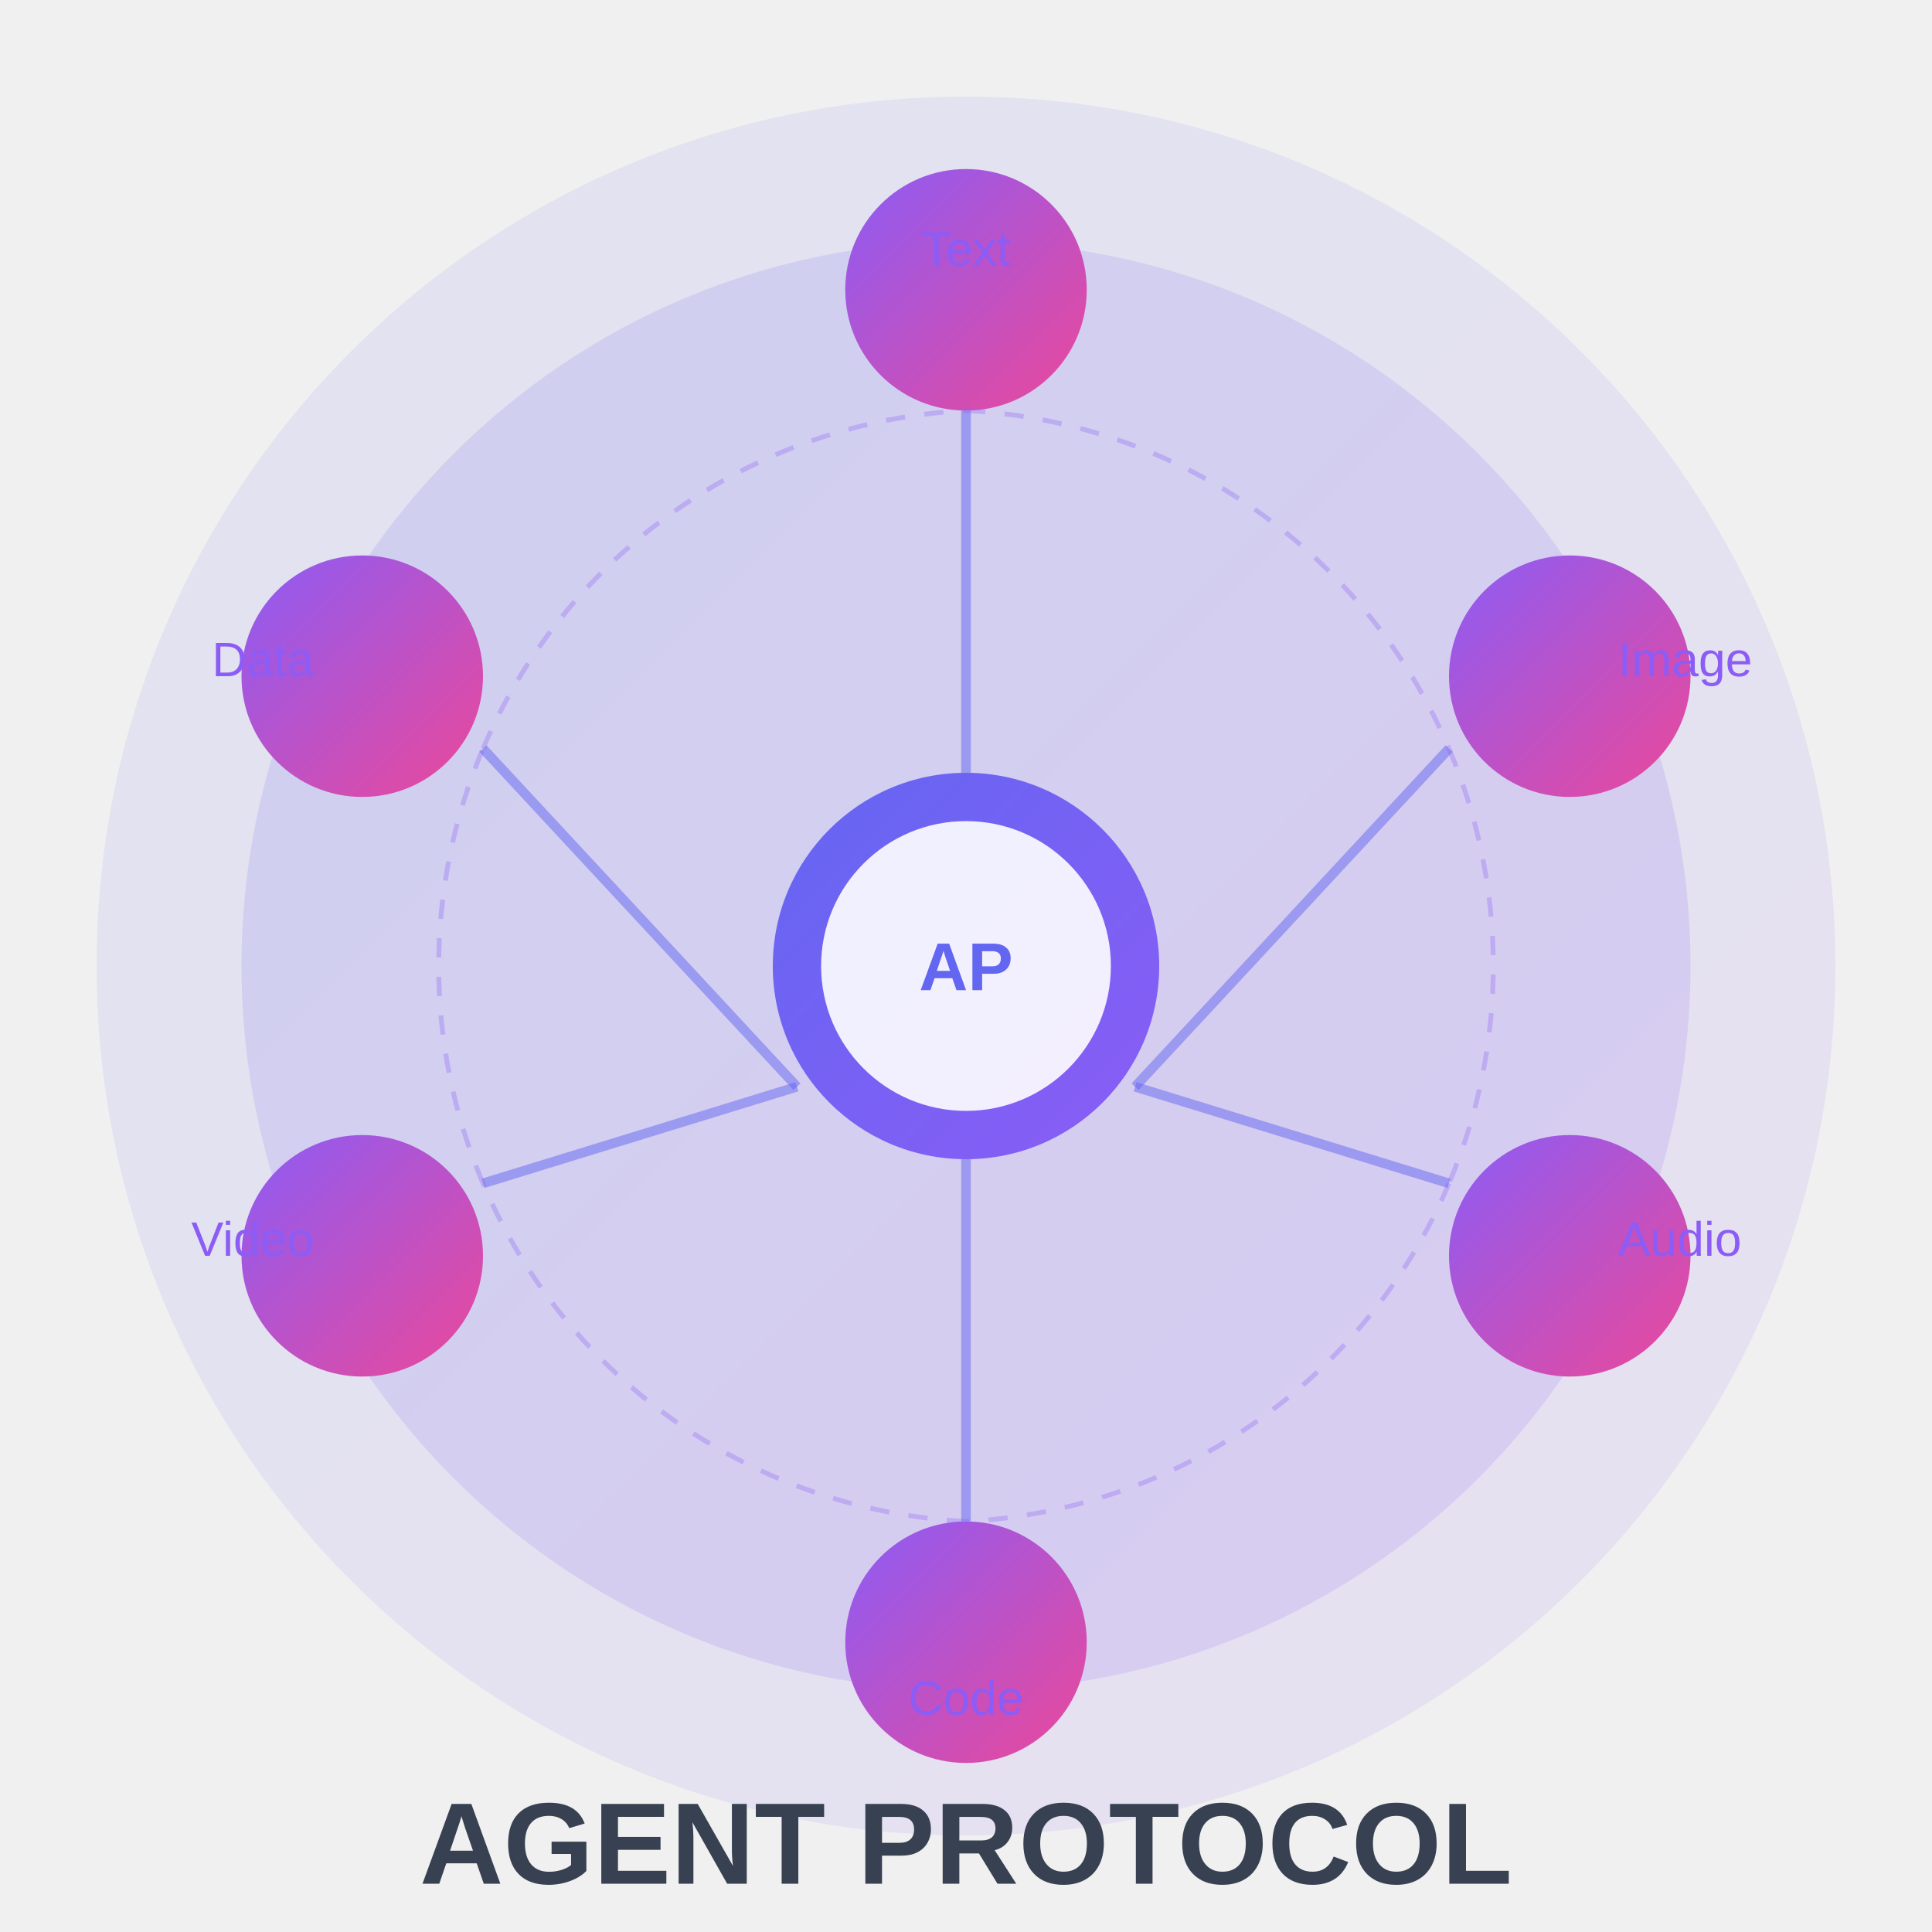
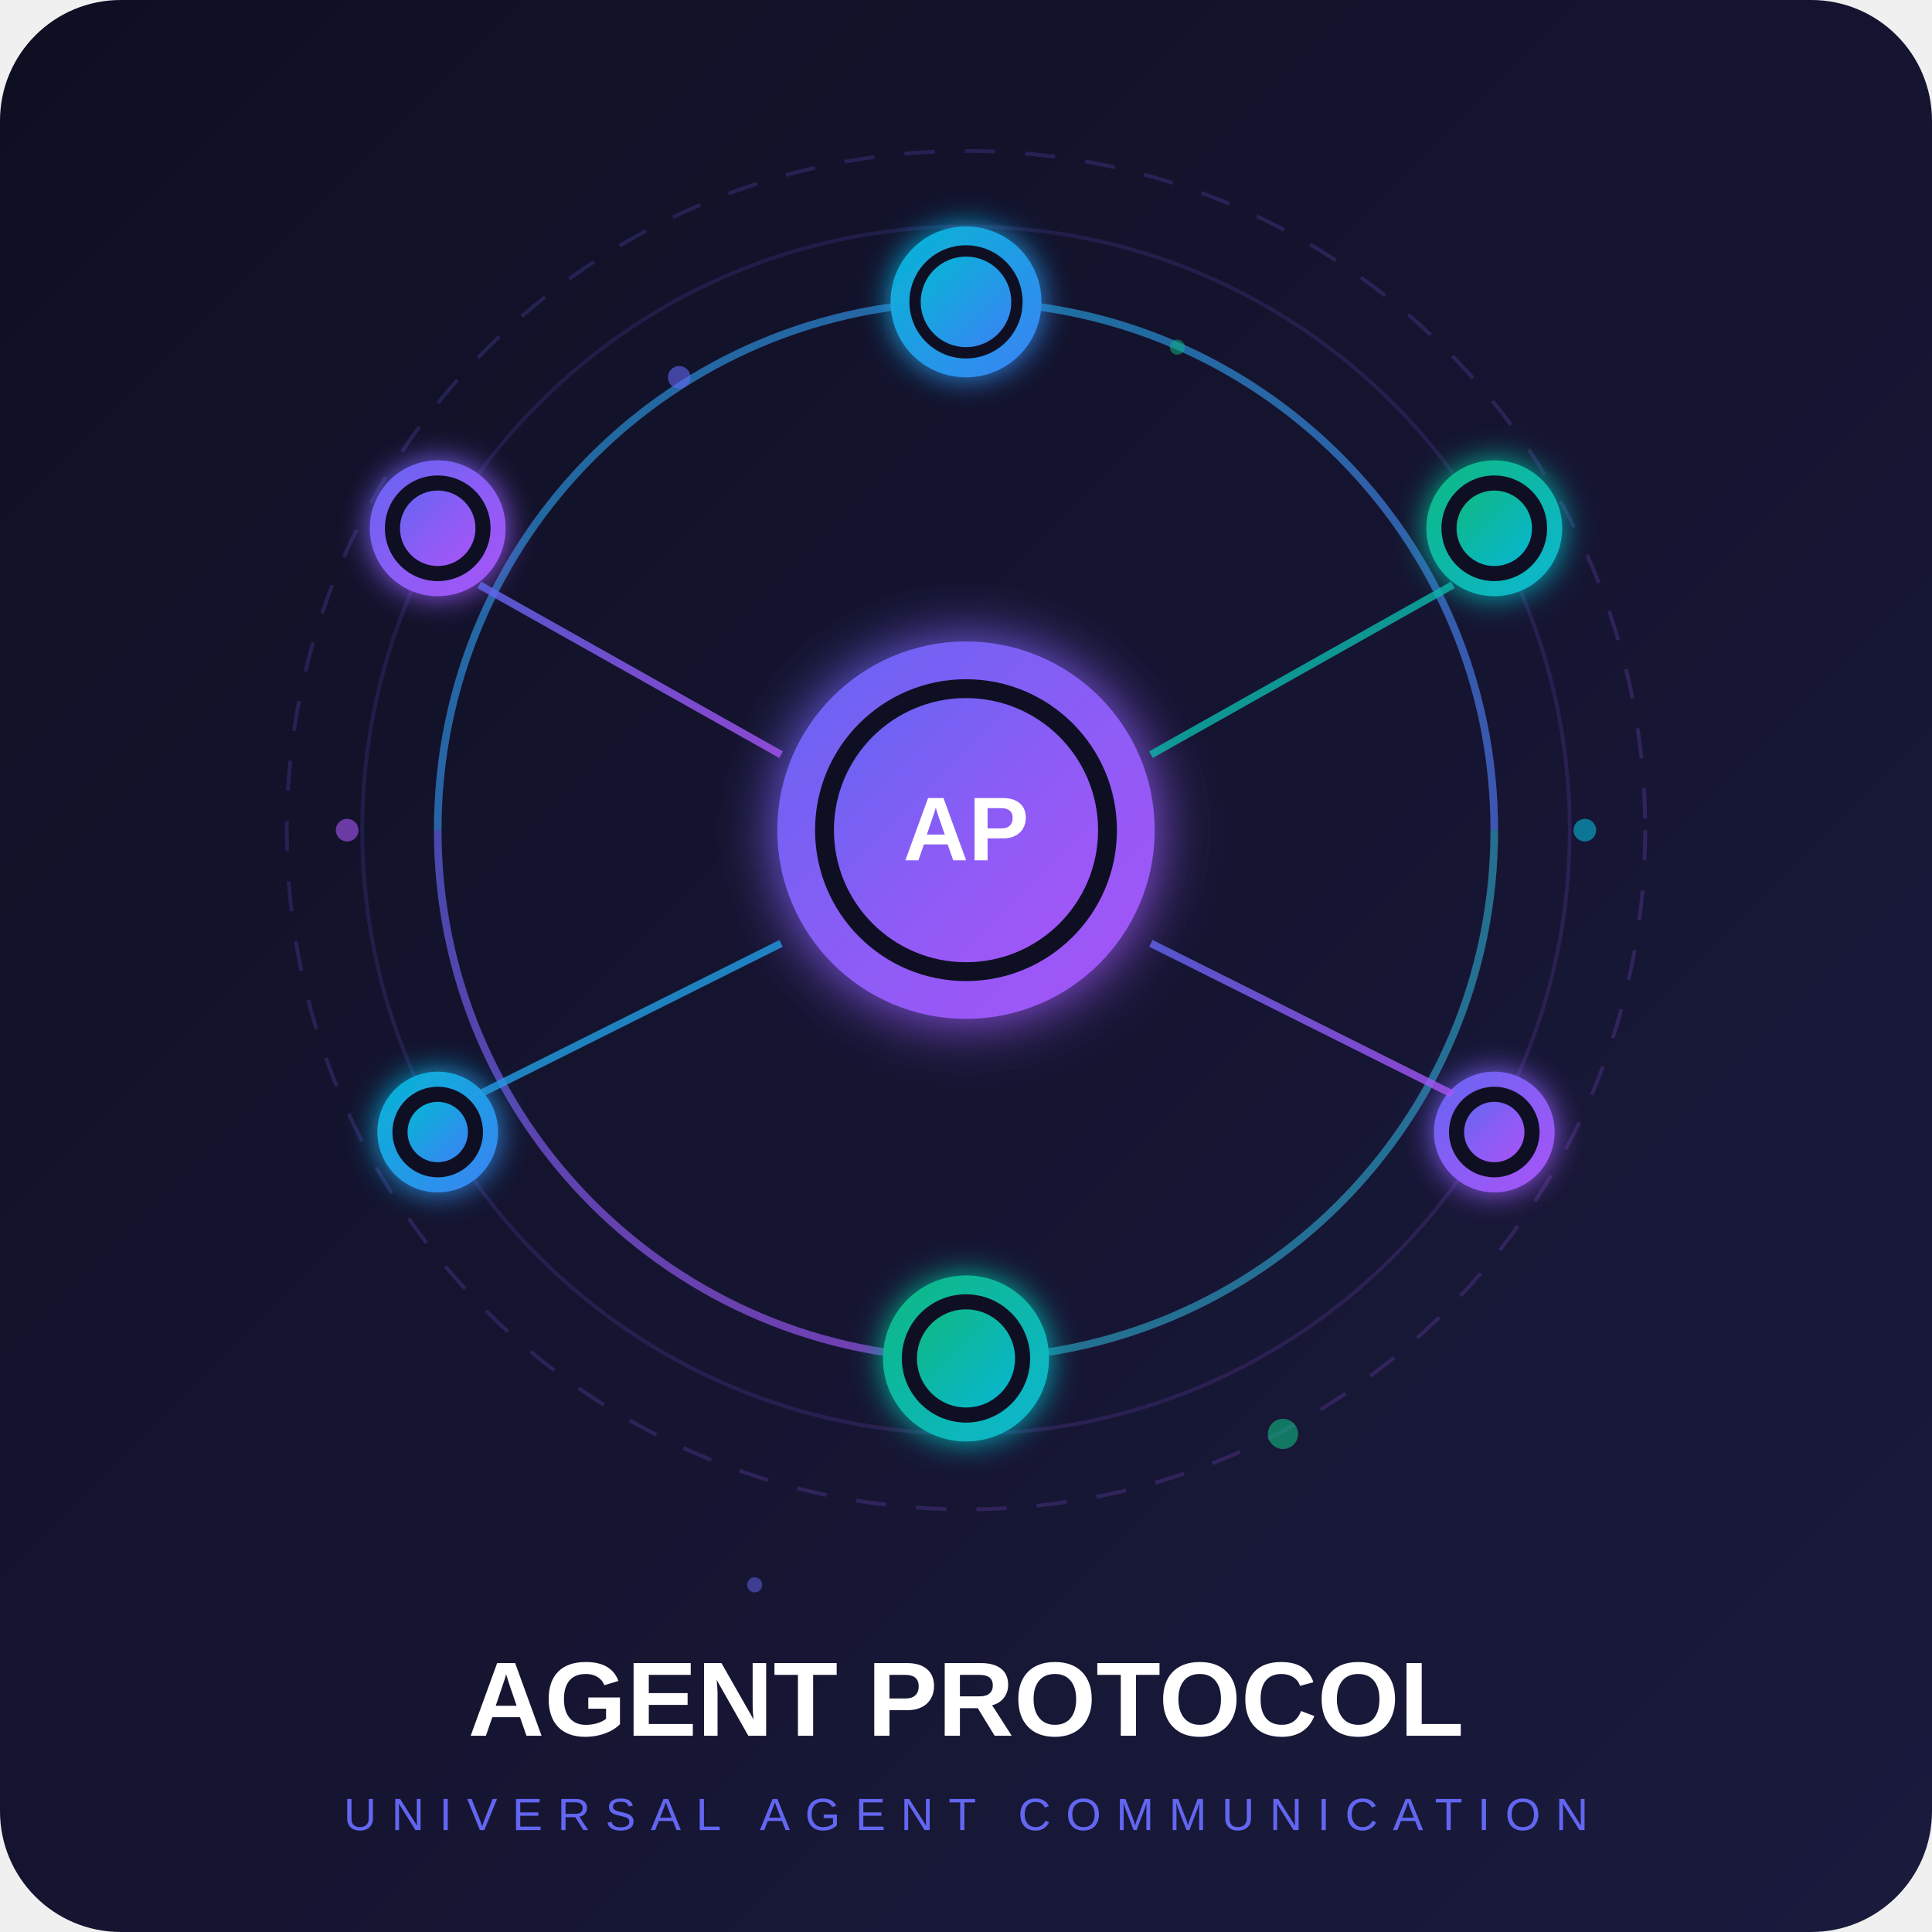
- <svg xmlns="http://www.w3.org/2000/svg" viewBox="0 0 400 400" fill="none">
+ <svg xmlns="http://www.w3.org/2000/svg" viewBox="0 0 512 512">
  <defs>
-     <linearGradient id="grad1" x1="0%" y1="0%" x2="100%" y2="100%">
-       <stop offset="0%" style="stop-color:#6366F1;stop-opacity:1" />
-       <stop offset="100%" style="stop-color:#8B5CF6;stop-opacity:1" />
+     <linearGradient id="bgGrad" x1="0%" y1="0%" x2="100%" y2="100%">
+       <stop offset="0%" stop-color="#0f0f23" />
+       <stop offset="100%" stop-color="#1a1a3e" />
    </linearGradient>
-     <linearGradient id="grad2" x1="0%" y1="0%" x2="100%" y2="100%">
-       <stop offset="0%" style="stop-color:#8B5CF6;stop-opacity:1" />
-       <stop offset="100%" style="stop-color:#EC4899;stop-opacity:1" />
+     <linearGradient id="primaryGrad" x1="0%" y1="0%" x2="100%" y2="100%">
+       <stop offset="0%" stop-color="#6366f1" />
+       <stop offset="50%" stop-color="#8b5cf6" />
+       <stop offset="100%" stop-color="#a855f7" />
    </linearGradient>
+     <linearGradient id="secondaryGrad" x1="0%" y1="0%" x2="100%" y2="100%">
+       <stop offset="0%" stop-color="#06b6d4" />
+       <stop offset="100%" stop-color="#3b82f6" />
+     </linearGradient>
+     <linearGradient id="accentGrad" x1="0%" y1="0%" x2="100%" y2="100%">
+       <stop offset="0%" stop-color="#10b981" />
+       <stop offset="100%" stop-color="#06b6d4" />
+     </linearGradient>
+     <filter id="glow" x="-50%" y="-50%" width="200%" height="200%">
+       <feGaussianBlur stdDeviation="8" result="blur" />
+       <feMerge>
+         <feMergeNode in="blur" />
+         <feMergeNode in="SourceGraphic" />
+       </feMerge>
+     </filter>
+     <filter id="softGlow" x="-50%" y="-50%" width="200%" height="200%">
+       <feGaussianBlur stdDeviation="4" result="blur" />
+       <feMerge>
+         <feMergeNode in="blur" />
+         <feMergeNode in="SourceGraphic" />
+       </feMerge>
+     </filter>
  </defs>
-   <circle cx="200" cy="200" r="180" fill="url(#grad1)" opacity="0.1" />
-   <circle cx="200" cy="200" r="150" fill="url(#grad1)" opacity="0.15" />
-   <circle cx="200" cy="200" r="40" fill="url(#grad1)" />
-   <circle cx="200" cy="200" r="30" fill="white" opacity="0.9" />
-   <text x="200" y="205" font-family="Arial, sans-serif" font-size="14" font-weight="bold" fill="#6366F1" text-anchor="middle">AP</text>
-   <circle cx="200" cy="60" r="25" fill="url(#grad2)" />
-   <circle cx="325" cy="140" r="25" fill="url(#grad2)" />
-   <circle cx="325" cy="260" r="25" fill="url(#grad2)" />
-   <circle cx="200" cy="340" r="25" fill="url(#grad2)" />
-   <circle cx="75" cy="260" r="25" fill="url(#grad2)" />
-   <circle cx="75" cy="140" r="25" fill="url(#grad2)" />
-   <text x="200" y="55" font-family="Arial, sans-serif" font-size="10" fill="#8B5CF6" text-anchor="middle">Text</text>
-   <text x="335" y="140" font-family="Arial, sans-serif" font-size="10" fill="#8B5CF6" text-anchor="start">Image</text>
-   <text x="335" y="260" font-family="Arial, sans-serif" font-size="10" fill="#8B5CF6" text-anchor="start">Audio</text>
-   <text x="200" y="355" font-family="Arial, sans-serif" font-size="10" fill="#8B5CF6" text-anchor="middle">Code</text>
-   <text x="65" y="260" font-family="Arial, sans-serif" font-size="10" fill="#8B5CF6" text-anchor="end">Video</text>
-   <text x="65" y="140" font-family="Arial, sans-serif" font-size="10" fill="#8B5CF6" text-anchor="end">Data</text>
-   <line x1="200" y1="160" x2="200" y2="85" stroke="#6366F1" stroke-width="2" opacity="0.5" />
-   <line x1="235" y1="225" x2="300" y2="155" stroke="#6366F1" stroke-width="2" opacity="0.5" />
-   <line x1="235" y1="225" x2="300" y2="245" stroke="#6366F1" stroke-width="2" opacity="0.5" />
-   <line x1="200" y1="240" x2="200" y2="315" stroke="#6366F1" stroke-width="2" opacity="0.5" />
-   <line x1="165" y1="225" x2="100" y2="245" stroke="#6366F1" stroke-width="2" opacity="0.5" />
-   <line x1="165" y1="225" x2="100" y2="155" stroke="#6366F1" stroke-width="2" opacity="0.5" />
-   <path d="M 200 85 A 115 115 0 0 1 300 155" stroke="#8B5CF6" stroke-width="1" fill="none" opacity="0.3" stroke-dasharray="4" />
-   <path d="M 300 155 A 115 115 0 0 1 300 245" stroke="#8B5CF6" stroke-width="1" fill="none" opacity="0.3" stroke-dasharray="4" />
-   <path d="M 300 245 A 115 115 0 0 1 200 315" stroke="#8B5CF6" stroke-width="1" fill="none" opacity="0.3" stroke-dasharray="4" />
-   <path d="M 200 315 A 115 115 0 0 1 100 245" stroke="#8B5CF6" stroke-width="1" fill="none" opacity="0.3" stroke-dasharray="4" />
-   <path d="M 100 245 A 115 115 0 0 1 100 155" stroke="#8B5CF6" stroke-width="1" fill="none" opacity="0.3" stroke-dasharray="4" />
-   <path d="M 100 155 A 115 115 0 0 1 200 85" stroke="#8B5CF6" stroke-width="1" fill="none" opacity="0.3" stroke-dasharray="4" />
-   <text x="200" y="390" font-family="Arial, sans-serif" font-size="24" font-weight="bold" fill="#374151" text-anchor="middle">AGENT PROTOCOL</text>
+   <rect width="512" height="512" fill="url(#bgGrad)" rx="32" />
+   <circle cx="256" cy="220" r="140" fill="none" stroke="url(#primaryGrad)" stroke-width="2" opacity="0.3" />
+   <circle cx="256" cy="220" r="160" fill="none" stroke="url(#primaryGrad)" stroke-width="1" opacity="0.15" />
+   <path d="M256 80 A140 140 0 0 1 396 220" fill="none" stroke="url(#secondaryGrad)" stroke-width="2" opacity="0.5" />
+   <path d="M396 220 A140 140 0 0 1 256 360" fill="none" stroke="url(#accentGrad)" stroke-width="2" opacity="0.5" />
+   <path d="M256 360 A140 140 0 0 1 116 220" fill="none" stroke="url(#primaryGrad)" stroke-width="2" opacity="0.5" />
+   <path d="M116 220 A140 140 0 0 1 256 80" fill="none" stroke="url(#secondaryGrad)" stroke-width="2" opacity="0.5" />
+   <circle cx="256" cy="220" r="180" fill="none" stroke="url(#primaryGrad)" stroke-width="1" stroke-dasharray="8 8" opacity="0.2" />
+   <circle cx="256" cy="220" r="50" fill="url(#primaryGrad)" filter="url(#glow)" />
+   <circle cx="256" cy="220" r="40" fill="#0f0f23" />
+   <circle cx="256" cy="220" r="35" fill="url(#primaryGrad)" />
+   <text x="256" y="228" text-anchor="middle" fill="#ffffff" font-family="Arial, sans-serif" font-size="24" font-weight="bold">AP</text>
+   <circle cx="256" cy="80" r="20" fill="url(#secondaryGrad)" filter="url(#softGlow)" />
+   <circle cx="256" cy="80" r="15" fill="#0f0f23" />
+   <circle cx="256" cy="80" r="12" fill="url(#secondaryGrad)" />
+   <line x1="256" y1="95" x2="256" y2="170" stroke="url(#secondaryGrad)" stroke-width="2" opacity="0.8" />
+   <circle cx="396" cy="140" r="18" fill="url(#accentGrad)" filter="url(#softGlow)" />
+   <circle cx="396" cy="140" r="14" fill="#0f0f23" />
+   <circle cx="396" cy="140" r="10" fill="url(#accentGrad)" />
+   <line x1="385" y1="155" x2="305" y2="200" stroke="url(#accentGrad)" stroke-width="2" opacity="0.8" />
+   <circle cx="396" cy="300" r="16" fill="url(#primaryGrad)" filter="url(#softGlow)" />
+   <circle cx="396" cy="300" r="12" fill="#0f0f23" />
+   <circle cx="396" cy="300" r="8" fill="url(#primaryGrad)" />
+   <line x1="385" y1="290" x2="305" y2="250" stroke="url(#primaryGrad)" stroke-width="2" opacity="0.8" />
+   <circle cx="256" cy="360" r="22" fill="url(#accentGrad)" filter="url(#softGlow)" />
+   <circle cx="256" cy="360" r="17" fill="#0f0f23" />
+   <circle cx="256" cy="360" r="13" fill="url(#accentGrad)" />
+   <line x1="256" y1="345" x2="256" y2="270" stroke="url(#accentGrad)" stroke-width="2" opacity="0.8" />
+   <circle cx="116" cy="300" r="16" fill="url(#secondaryGrad)" filter="url(#softGlow)" />
+   <circle cx="116" cy="300" r="12" fill="#0f0f23" />
+   <circle cx="116" cy="300" r="8" fill="url(#secondaryGrad)" />
+   <line x1="127" y1="290" x2="207" y2="250" stroke="url(#secondaryGrad)" stroke-width="2" opacity="0.8" />
+   <circle cx="116" cy="140" r="18" fill="url(#primaryGrad)" filter="url(#softGlow)" />
+   <circle cx="116" cy="140" r="14" fill="#0f0f23" />
+   <circle cx="116" cy="140" r="10" fill="url(#primaryGrad)" />
+   <line x1="127" y1="155" x2="207" y2="200" stroke="url(#primaryGrad)" stroke-width="2" opacity="0.8" />
+   <circle cx="180" cy="100" r="3" fill="#6366f1" opacity="0.6" />
+   <circle cx="340" cy="380" r="4" fill="#10b981" opacity="0.6" />
+   <circle cx="420" cy="220" r="3" fill="#06b6d4" opacity="0.6" />
+   <circle cx="92" cy="220" r="3" fill="#a855f7" opacity="0.6" />
+   <circle cx="200" cy="420" r="2" fill="#6366f1" opacity="0.5" />
+   <circle cx="312" cy="92" r="2" fill="#10b981" opacity="0.5" />
+   <text x="256" y="460" text-anchor="middle" fill="#ffffff" font-family="Arial, sans-serif" font-size="28" font-weight="bold">AGENT PROTOCOL</text>
+   <text x="256" y="485" text-anchor="middle" fill="#6366f1" font-family="Arial, sans-serif" font-size="12" letter-spacing="4">UNIVERSAL AGENT COMMUNICATION</text>
</svg>
